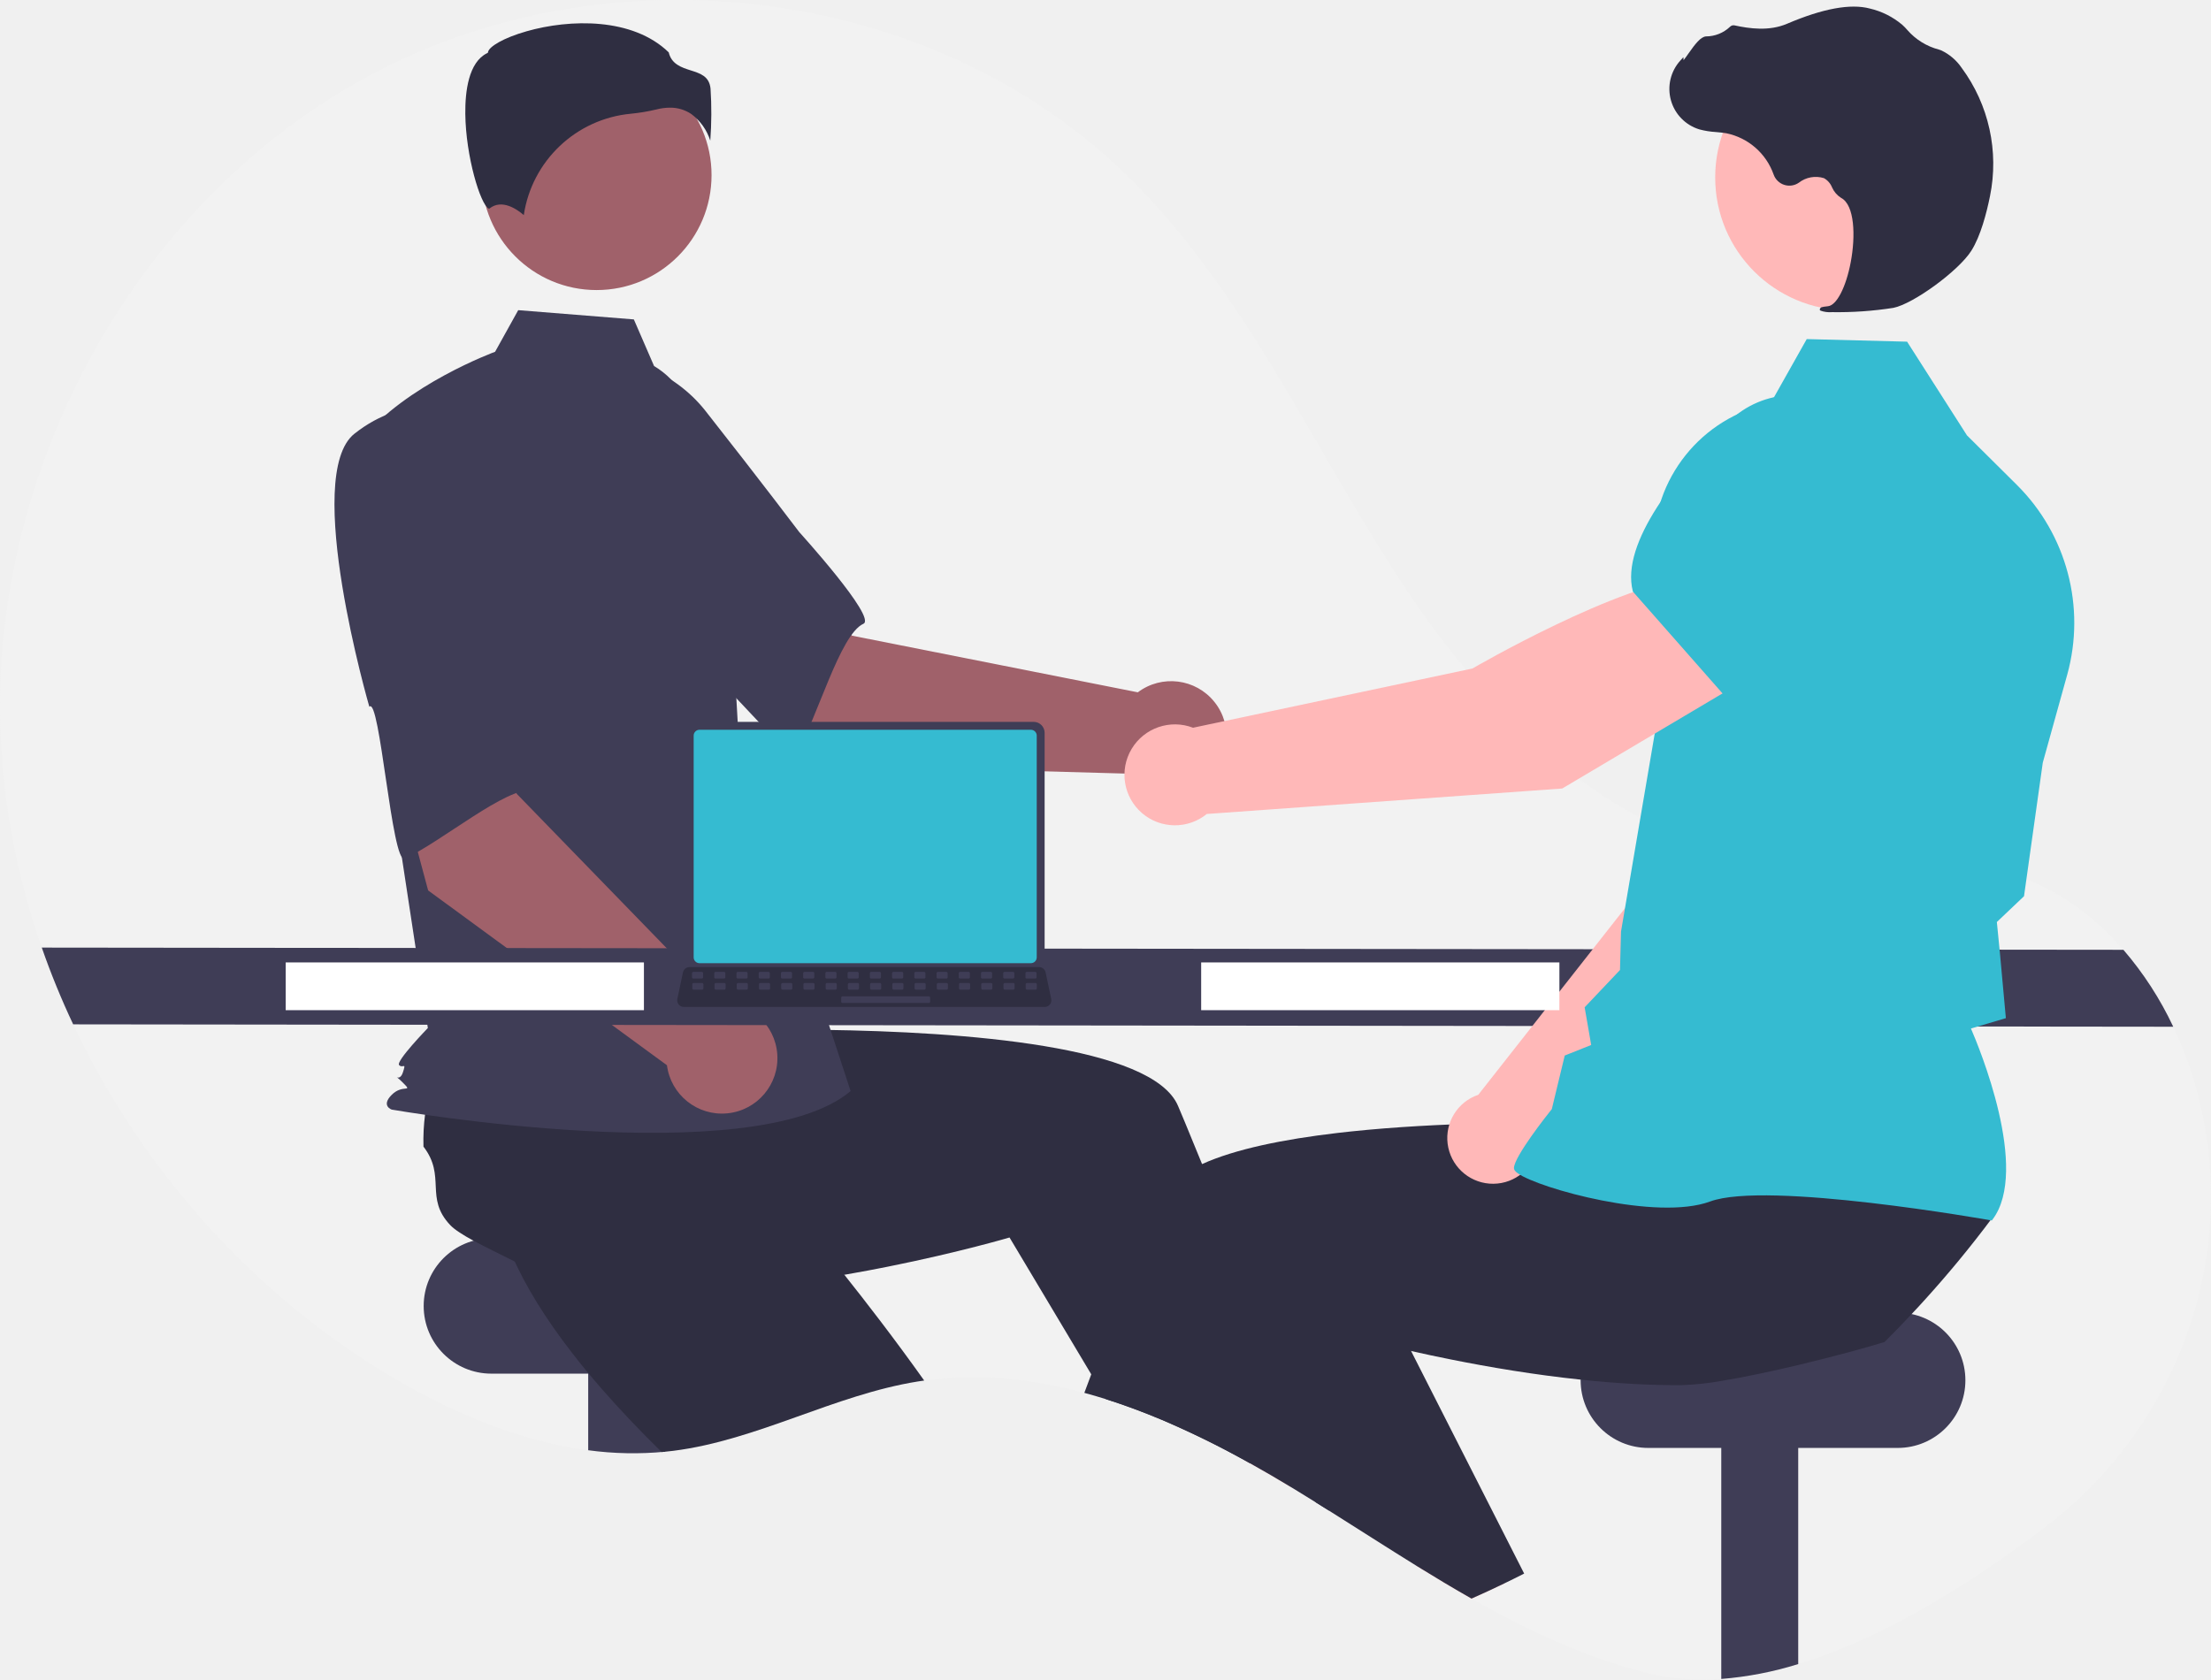
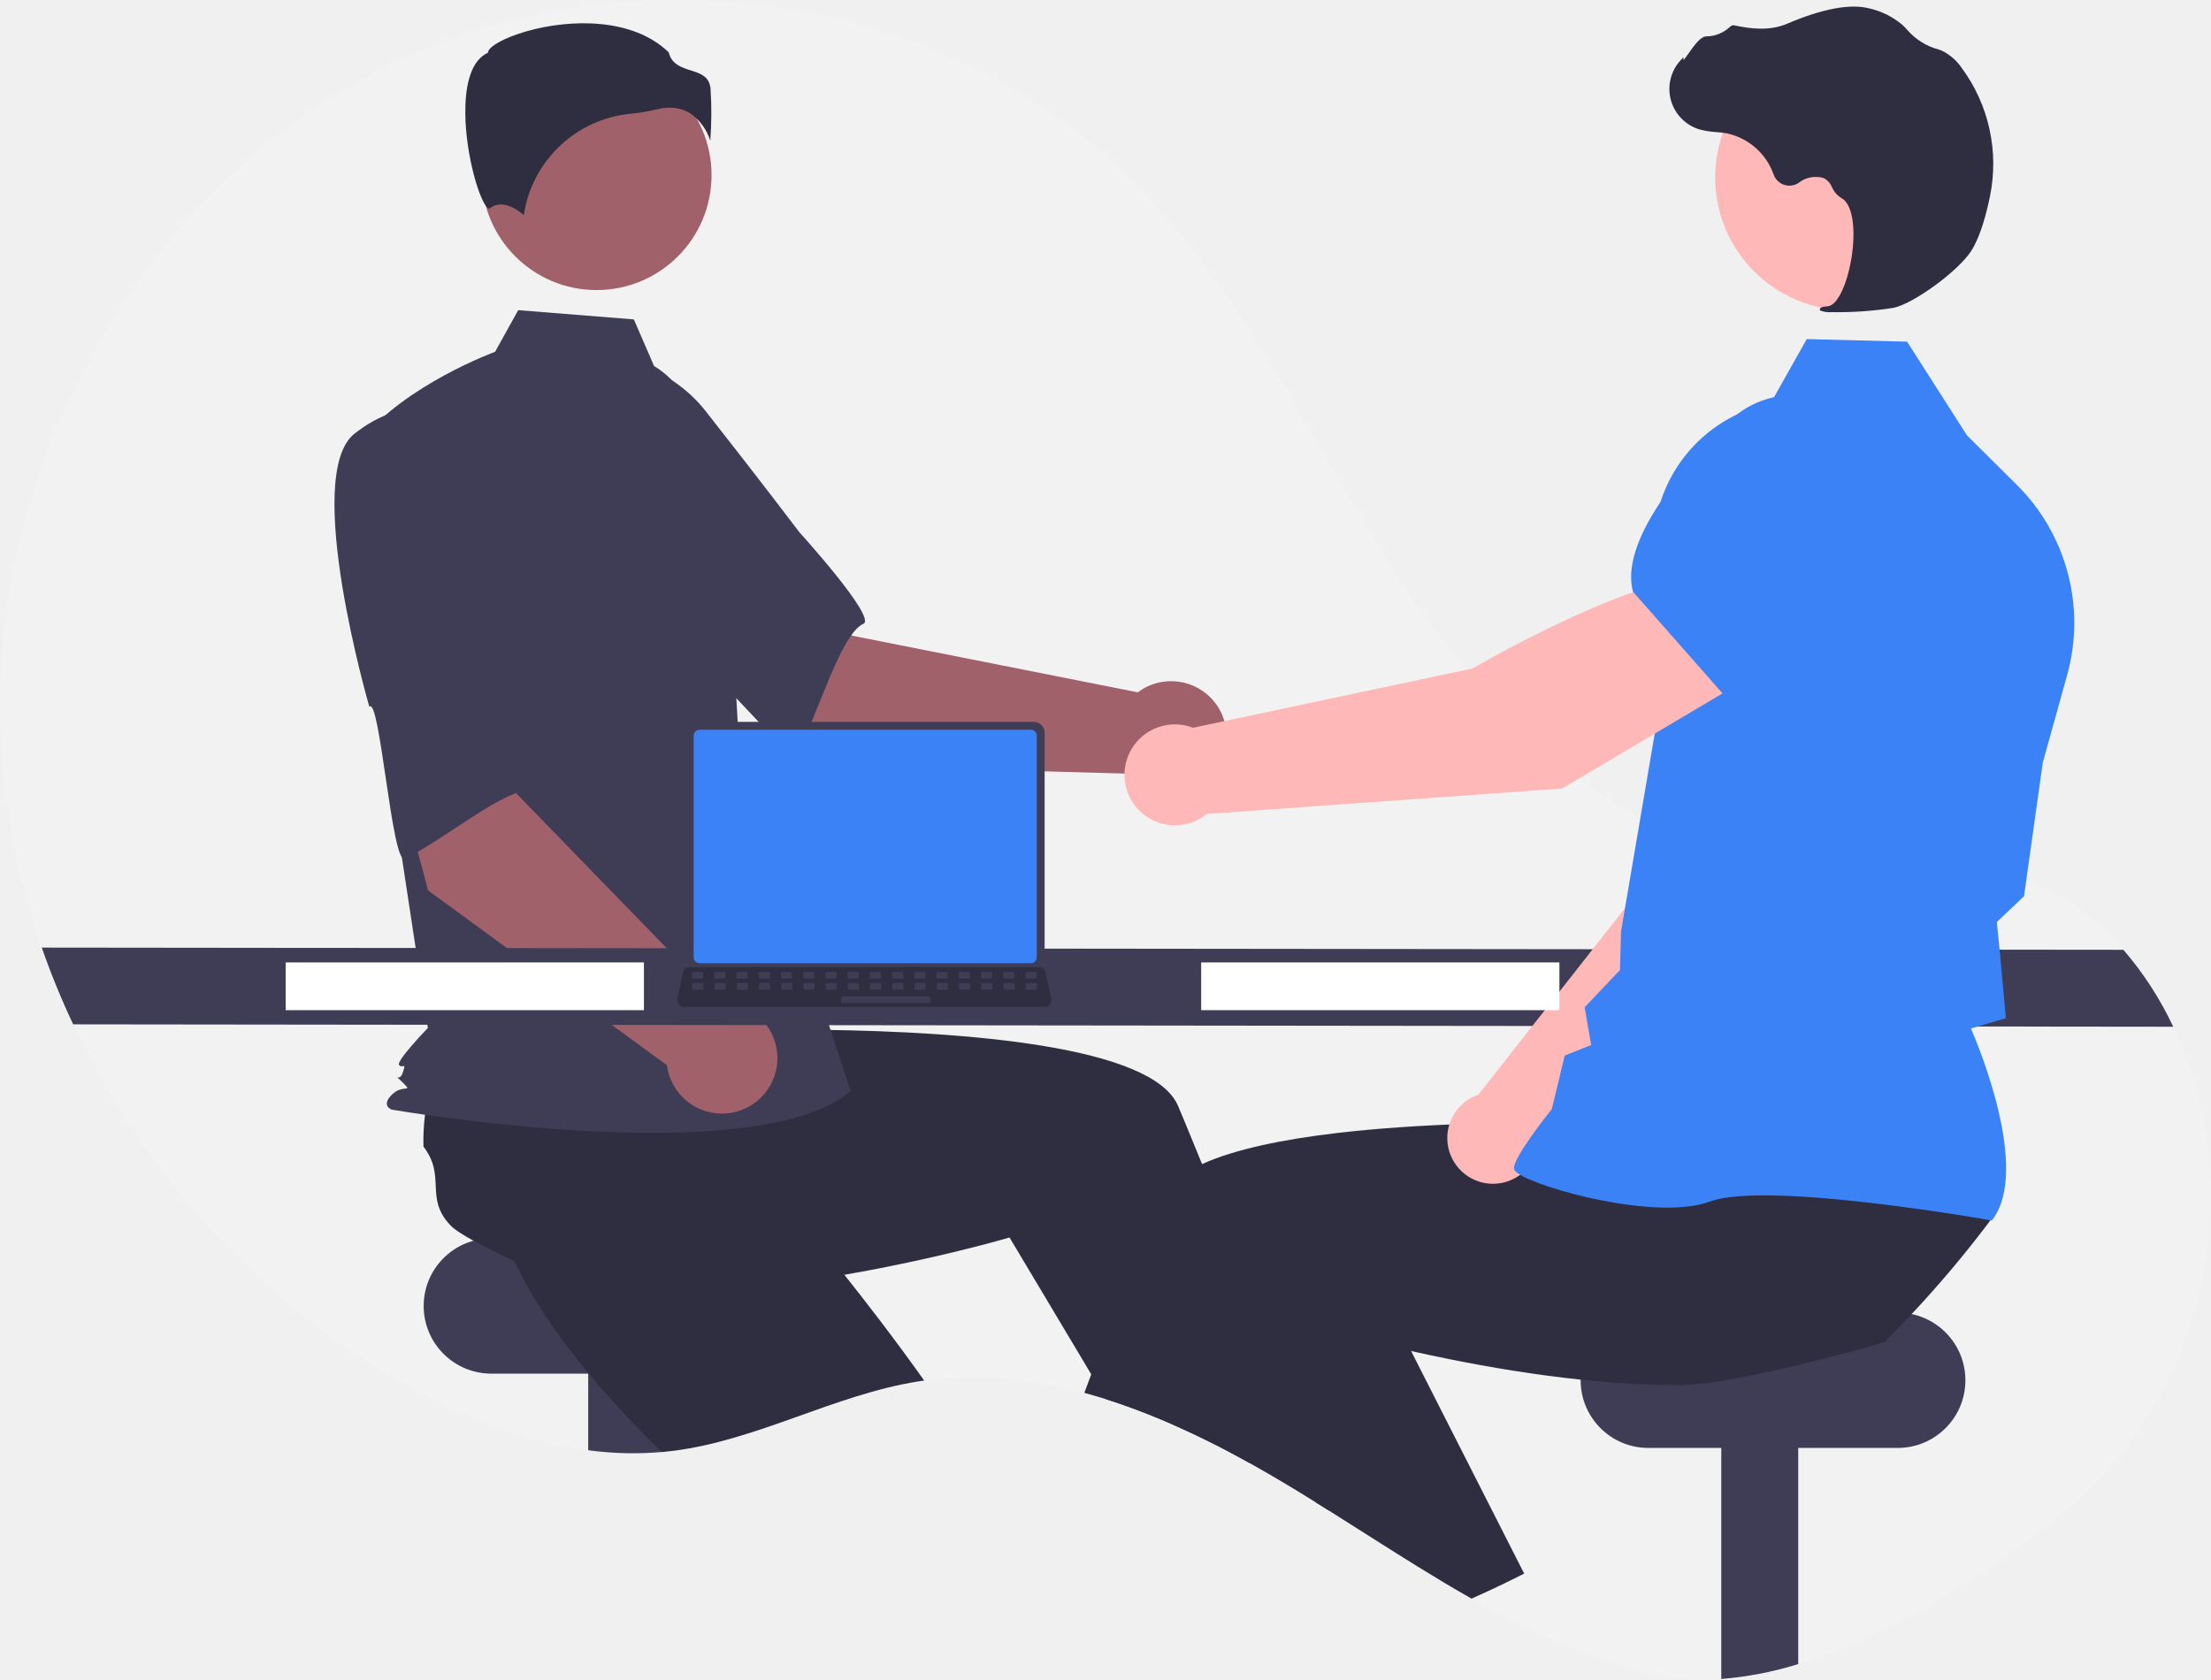
<svg xmlns="http://www.w3.org/2000/svg" width="833.222" height="633.11" viewBox="0 0 833.222 633.11" role="img" artist="Katerina Limpitsouni" source="https://undraw.co/">
  <path d="M954.314,708.907c-27.3,20.79-60.56,41.85-93.26,51.78a132.151,132.151,0,0,1-29,5.61,87.682,87.682,0,0,1-27.45-2.13c-23.6-5.87-45.49-16.15-66.67-28.16-6.92-3.93-13.76-8.04-20.56-12.24-11.1-6.86-22.09-13.96-33.11-20.89-1.65-1.05-3.29-2.08-4.94-3.1h-.01q-3.99-2.505-8-4.94c-.47-.29-.94-.57-1.42-.86q-7.575-4.59-15.41-8.97c-.64-.35-1.28-.71-1.92-1.06a337.758,337.758,0,0,0-31.12-15.23c-6.98-2.94-14.05-5.59-21.19-7.85h-.01c-2.73-.86-5.47-1.67-8.22-2.41a172.032,172.032,0,0,0-25.14-4.92,137.461,137.461,0,0,0-35.21.28c-.79.11-1.57.22-2.36.35-31.6,5.06-60.44,22.12-92.18,26.14-1.03.13-2.05.25-3.08.34-.44.04-.88.09-1.32.12a126.185,126.185,0,0,1-27.68-.68c-25.63-3.38-50.59-13.87-73.06-27.09-52.53-30.91-95.13-78.42-121.03-133.44a297.454,297.454,0,0,1-11.83-28.93,278.47,278.47,0,0,1-15.67-84.85c-2.43-100.36,54.6-201.05,144.14-246.44,89.55-45.39,207.35-30.38,279.57,39.35,43.81,42.3,69.16,99.62,102.13,150.83,32.97,51.2,79.83,100.11,140.27,107.57,30.79,3.8,63.01-3.55,92.52,6.01,16.34,5.3,30.28,15.44,41.51,28.36a127.185,127.185,0,0,1,18.78,29,141.927,141.927,0,0,1,8.73,23.54c.41,1.49.79,2.98,1.16,4.47C1026.974,608.507,1003.484,671.447,954.314,708.907Z" transform="translate(-183.3889 -133.445)" fill="#f2f2f2" />
  <rect x="159.665" y="466.772" width="145" height="51" rx="25.5" fill="#3f3d56" />
  <path d="M434.054,638.217v42.43a125.553,125.553,0,0,1-29-.56v-41.87Z" transform="translate(-183.3889 -133.445)" fill="#3f3d56" />
  <path d="M531.674,653.817c-.79.11-1.57.22-2.36.35-31.6,5.06-60.44,22.12-92.18,26.14-1.03.13-2.05.25-3.08.34-.44.04-.88.09-1.32.12-7.75-7.59-15.5-15.67-22.78-24.04-3.95-4.53-7.77-9.15-11.36-13.83-9.32-12.08-17.22-24.5-22.44-36.7.53-5.85-3.11-19.38-4.85-29.74l-.01-.01c-.74-4.35-1.14-8.13-.77-10.56,2.12-14.02,13.57-12.41,17.09-26.15a77.5,77.5,0,0,1,10.11-7.11c.59-.35,1.19-.7,1.81-1.05l38.2-26.4,14.6,14.32,22.22,21.8,24.08,23.61-20.44,20.65s17.08,19.69,37.05,45.94C520.604,638.547,526.174,646.077,531.674,653.817Z" transform="translate(-183.3889 -133.445)" fill="#2f2e41" />
  <path d="M861.054,638.217v122.47a132.151,132.151,0,0,1-29,5.61v-128.08Z" transform="translate(-183.3889 -133.445)" fill="#3f3d56" />
  <rect x="595.665" y="494.772" width="145" height="51" rx="25.5" fill="#3f3d56" />
  <path d="M669.894,693.977q-7.575-4.59-15.41-8.97c-.64-.35-1.28-.71-1.92-1.06l3.44-1.47,9.28-3.99.09-.04.1.34Z" transform="translate(-183.3889 -133.445)" fill="#ffb6b6" />
  <path d="M684.264,702.877c-1.65-1.05-3.29-2.08-4.94-3.1h-.01q-3.99-2.505-8-4.94c-.47-.29-.94-.57-1.42-.86q-7.575-4.59-15.41-8.97c-.64-.35-1.28-.71-1.92-1.06a337.758,337.758,0,0,0-31.12-15.23c-6.98-2.94-14.05-5.59-21.19-7.85h-.01l-5.61-9.39-25.25-42.29-5.55-9.29s-18.93,5.6-45.72,10.97c-9.75,1.96-20.53,3.88-31.84,5.5-12.09,1.72-24.77,3.09-37.37,3.75-6.01.32-12,.48-17.9.43-15.25-.1-29.9-1.53-42.73-4.93-4.28-4.02-17.18-9.49-26.42-14.5h-.01c-3.88-2.1-7.1-4.11-8.79-5.9-9.74-10.3-1.42-18.33-10.08-29.57a78.018,78.018,0,0,1,.63-12.34c.09-.68.18-1.37.29-2.07l2.73-46.36,20.28-2.68,30.86-4.08,33.43-4.42,3.68,28.82s26.03-1.32,59.01-.88c52.97.72,123.85,6,133.45,28.66.9,2.13,1.8,4.28,2.7,6.43q3.21,7.71,6.36,15.5c7.61,18.8,14.87,37.78,21.5,55.72,4.12,11.16,8,21.92,11.57,31.99,2.87,8.1,5.53,15.76,7.96,22.81,2.22,6.44,4.23,12.37,6.02,17.69C683.724,701.267,683.994,702.087,684.264,702.877Z" transform="translate(-183.3889 -133.445)" fill="#2f2e41" />
  <path d="M497.708,421.99l-64.055-54.401,41.675-42.177,29.075,47.623,107.774,21.367a20.9,20.9,0,1,1-2.97,30.678Z" transform="translate(-183.3889 -133.445)" fill="#a0616a" />
  <path d="M377.042,296.092c-7.403,24.083,63.1,81.52,63.1,81.52.783-5.782,40.756,44.073,43.475,39.558,7.729-12.832,16.234-44.552,25.157-48.606,5.103-2.318-24.171-34.543-24.171-34.543s-14.933-19.756-34.649-44.794a53.412,53.412,0,0,0-47.084-20.961S384.445,272.009,377.042,296.092Z" transform="translate(-183.3889 -133.445)" fill="#3f3d56" />
  <circle cx="224.825" cy="66.009" r="43.324" fill="#a0616a" />
  <path d="M429.876,271.412c9.334,5.549,14.917,15.744,18.122,26.119a247.516,247.516,0,0,1,10.636,59.137l3.385,60.089,41.926,127.947c-36.336,30.746-172.919,6.988-172.919,6.988s-4.193-1.397,0-5.59,8.274-.478,4.082-4.671-1.302.478.095-3.715,0-1.397-1.398-2.795,10.819-13.976,10.819-13.976L333.445,447.503,319.47,299.363c16.771-20.963,50.498-33.321,50.498-33.321l8.715-15.687,43.574,3.486Z" transform="translate(-183.3889 -133.445)" fill="#3f3d56" />
  <path d="M443.928,176.437a20.078,20.078,0,0,1,7.133,10.02,141.018,141.018,0,0,0,.093-19.659c-.511-4.601-3.75-5.636-7.5-6.835-3.387-1.083-7.218-2.307-8.248-6.774-13.619-13.248-37.326-12.58-53.55-7.959-8.928,2.543-14.065,5.81-14.524,7.724l-.095.394-.363.181c-6.882,3.441-8.221,14.306-8.133,22.815.168,16.031,5.703,34.239,8.821,35.718.165.078.207.048.278-.012h0c4.695-3.752,10.424.285,12.941,2.48a45.059,45.059,0,0,1,40.346-38.219,70.703,70.703,0,0,0,9.724-1.631,20.472,20.472,0,0,1,4.968-.652A14.137,14.137,0,0,1,443.928,176.437Z" transform="translate(-183.3889 -133.445)" fill="#2f2e41" />
-   <path d="M389.338,487.262,376.085,480.475a3.632,3.632,0,0,1,3.276-6.397l13.253,6.787a3.632,3.632,0,0,1-3.276,6.397Z" transform="translate(-183.3889 -133.445)" fill="#35bbd1" />
+   <path d="M389.338,487.262,376.085,480.475a3.632,3.632,0,0,1,3.276-6.397l13.253,6.787a3.632,3.632,0,0,1-3.276,6.397Z" transform="translate(-183.3889 -133.445)" fill="#3B82F6" />
  <path d="M344.735,469.078l-21.801-81.162,58.259-11.028-3.133,55.709,76.547,78.818A20.9,20.9,0,1,1,434.732,534.973Z" transform="translate(-183.3889 -133.445)" fill="#a0616a" />
  <path d="M316.972,296.916c-19.775,15.612,5.606,102.935,5.606,102.935,3.93-4.313,8.496,59.425,13.299,57.255,13.651-6.168,38.673-27.438,48.319-25.704,5.516.992-.263-42.159-.263-42.159s-1.063-24.742-3.061-56.548a53.412,53.412,0,0,0-26.836-44.001S336.747,281.305,316.972,296.916Z" transform="translate(-183.3889 -133.445)" fill="#3f3d56" />
  <path d="M1002.384,520.457l-791.42-.9a297.454,297.454,0,0,1-11.83-28.93l784.47.83A127.185,127.185,0,0,1,1002.384,520.457Z" transform="translate(-183.3889 -133.445)" fill="#3f3d56" />
  <path d="M750.314,730.277q-6.135,2.97-12.38,5.73c-6.92-3.93-13.76-8.04-20.56-12.24l25.22-11.08Z" transform="translate(-183.3889 -133.445)" fill="#ffb6b6" />
  <path d="M934.194,592.477q-6.15,8.25-12.69,16.17-6.03,7.305-12.38,14.33c-1.75,1.94-3.52,3.87-5.33,5.78q-4.995,5.355-10.21,10.53c-6.26,1.97-18.94,5.44-32.53,8.68-9.89,2.35-20.26,4.58-29,6a104.486,104.486,0,0,1-14.81,1.58c-5.9.05-11.89-.11-17.9-.43-6.78-.36-13.57-.92-20.28-1.64-17.45-1.83-34.35-4.68-48.93-7.61-5.34-1.06-10.36-2.14-14.98-3.19-8.75-1.97-16.07-3.81-21.37-5.21-5.97-1.56-9.37-2.57-9.37-2.57l-14.95,25.04-7.76,12.99-5.7,9.55-1.52,2.53c-.64-.35-1.28-.71-1.92-1.06a337.758,337.758,0,0,0-31.12-15.23c-6.98-2.94-14.05-5.59-21.19-7.85h-.01c-2.73-.86-5.47-1.67-8.22-2.41q1.29-3.465,2.61-6.98,2.46-6.555,5.02-13.23c3.69-9.64,7.51-19.42,11.44-29.15,3.22-7.99,6.5-15.95,9.82-23.8,1.53-3.62,4.64-6.8,8.99-9.59a52.323,52.323,0,0,1,6.49-3.48c12.45-5.67,30.79-9.36,51-11.73,1.67-.19,3.35-.38,5.04-.56,16.73-1.76,34.48-2.67,51.08-3.09,8.31-.21,16.33-.29,23.79-.3q3.615,0,7.03.02h.01c6.15.03,11.81.12,16.79.22.97.02,1.91.05,2.83.07h.01c.62.01,1.23.03,1.83.04,10.89.28,17.57.62,17.57.62l2.59-20.32.53-4.1.5-3.9v-.01l.06-.49.41-.01,7.2-.14,60.52-1.18,33.06-.65-5.24,22.46-8.65,37.06C905.234,592.097,934.494,587.507,934.194,592.477Z" transform="translate(-183.3889 -133.445)" fill="#2f2e41" />
  <path d="M757.774,726.577c-2.47,1.26-4.96,2.5-7.46,3.7q-6.135,2.97-12.38,5.73c-6.92-3.93-13.76-8.04-20.56-12.24-11.1-6.86-22.09-13.96-33.11-20.89-1.65-1.05-3.29-2.08-4.94-3.1h-.01c-4.54-6.74-9.17-13.76-13.84-20.99-.07-.1-.13-.2-.19-.3q-1.8-2.76-3.58-5.56c-7.47-11.7-14.98-23.9-22.27-36.36l18.46-8.62,34.32-16.02,5.92-2.76,17.02,33.51,15.18,29.89,3.38,6.65Z" transform="translate(-183.3889 -133.445)" fill="#2f2e41" />
  <path d="M762.946,565.695l87.501-84.384,24.252-68.67L838.926,397.086c-18.375,17.601-38.237,72.424-38.237,72.424L740.477,546.115c-.469.161-.937.331-1.399.535a17.231,17.231,0,1,0,23.869,19.045Z" transform="translate(-183.3889 -133.445)" fill="#ffb8b8" />
-   <path d="M828.86,404.753l45.375,14.405.171-.028c16.889-2.829,30.903-30.412,39.684-53.054a31.596,31.596,0,0,0-16.087-40.025h0a31.666,31.666,0,0,0-33.165,4.184l-23.301,19.039Z" transform="translate(-183.3889 -133.445)" fill="#35bbd1" />
-   <path d="M934.012,593.49l.265-.352c14.157-18.776-5.206-65.273-8.133-72.017l13.164-3.899-2.294-25.064-1.105-11.176L946.143,471.262l.034-.248,7.039-50.092,9.21-33.154A73.285,73.285,0,0,0,943.465,316.233L924.638,297.54l-22.556-35.306-37.819-.976-13.6,24.159a55.141,55.141,0,0,0-44.103,55.179l1.28,64.316L794.269,484.598l-.381,14.475-13.319,14.055,2.462,14.21-9.963,3.969-4.875,20.191c-1.862,2.33-14.156,17.87-14.268,22.202-.017.65.447,1.292,1.459,2.016,7.958,5.694,52.437,18.031,72.456,10.614,21.323-7.894,104.895,6.932,105.737,7.083Z" transform="translate(-183.3889 -133.445)" fill="#35bbd1" />
+   <path d="M828.86,404.753l45.375,14.405.171-.028c16.889-2.829,30.903-30.412,39.684-53.054a31.596,31.596,0,0,0-16.087-40.025h0a31.666,31.666,0,0,0-33.165,4.184l-23.301,19.039Z" transform="translate(-183.3889 -133.445)" fill="#3B82F6" />
+   <path d="M934.012,593.49l.265-.352c14.157-18.776-5.206-65.273-8.133-72.017l13.164-3.899-2.294-25.064-1.105-11.176L946.143,471.262l.034-.248,7.039-50.092,9.21-33.154A73.285,73.285,0,0,0,943.465,316.233L924.638,297.54l-22.556-35.306-37.819-.976-13.6,24.159a55.141,55.141,0,0,0-44.103,55.179l1.28,64.316L794.269,484.598l-.381,14.475-13.319,14.055,2.462,14.21-9.963,3.969-4.875,20.191c-1.862,2.33-14.156,17.87-14.268,22.202-.017.65.447,1.292,1.459,2.016,7.958,5.694,52.437,18.031,72.456,10.614,21.323-7.894,104.895,6.932,105.737,7.083Z" transform="translate(-183.3889 -133.445)" fill="#3B82F6" />
  <circle cx="696.48" cy="66.885" r="50.104" fill="#ffb8b8" />
  <path d="M873.756,251.104a136.267,136.267,0,0,0,23.181-1.62c7.599-1.545,24.599-14.003,29.339-21.5h0c3.521-5.57,5.772-14.268,7.042-20.583a60.914,60.914,0,0,0-10.654-48.358,19.245,19.245,0,0,0-7.773-6.634c-.278-.109-.565-.205-.855-.288a23.745,23.745,0,0,1-11.812-7.309,19.586,19.586,0,0,0-1.964-2.021,29.248,29.248,0,0,0-12.203-6.127c-7.254-1.941-17.752-.014-31.202,5.733-6.757,2.888-14.147,1.843-19.832.609a1.86,1.86,0,0,0-1.751.6,13.132,13.132,0,0,1-8.925,3.558c-2.032.089-4.164,2.903-6.741,6.572-.585.833-1.267,1.805-1.759,2.396l-.066-1.136-1.149,1.267a15.935,15.935,0,0,0,7.194,25.961,31.076,31.076,0,0,0,6.25.996c1.279.115,2.602.234,3.87.454a24.025,24.025,0,0,1,17.853,15.59,6.283,6.283,0,0,0,9.483,3.05,10.381,10.381,0,0,1,9.459-1.722,6.891,6.891,0,0,1,3.046,3.455,8.98,8.98,0,0,0,3.408,3.976c5.15,2.655,5.505,14.417,3.655,24.222-1.783,9.451-5.307,16.288-8.57,16.626-2.512.26-2.799.438-2.981.883l-.162.398.282.372A10.261,10.261,0,0,0,873.756,251.104Z" transform="translate(-183.3889 -133.445)" fill="#2f2e41" />
  <path d="M841.302,389.605l-19.319-38.516c-28.041,1.915-83.695,34.337-83.695,34.337L632.99,407.752a19.023,19.023,0,1,0,5.186,32.508L772.123,430.659Z" transform="translate(-183.3889 -133.445)" fill="#ffb8b8" />
-   <path d="M833.51,395.929l50.454-37.495,8.887-32.027a34.982,34.982,0,0,0-10.521-35.394h0a34.899,34.899,0,0,0-47.624,1.537c-18.987,18.951-40.642,45.39-35.99,63.723l.047.186Z" transform="translate(-183.3889 -133.445)" fill="#35bbd1" />
+   <path d="M833.51,395.929l50.454-37.495,8.887-32.027a34.982,34.982,0,0,0-10.521-35.394h0a34.899,34.899,0,0,0-47.624,1.537c-18.987,18.951-40.642,45.39-35.99,63.723l.047.186Z" transform="translate(-183.3889 -133.445)" fill="#3B82F6" />
  <rect x="452.665" y="362.772" width="135" height="18" fill="#fff" />
  <rect x="107.665" y="362.772" width="135" height="18" fill="#fff" />
  <path d="M441.818,409.655v85.704a4.122,4.122,0,0,0,4.119,4.119H572.941a4.122,4.122,0,0,0,4.119-4.119v-85.704a4.124,4.124,0,0,0-4.119-4.115H445.937A4.124,4.124,0,0,0,441.818,409.655Z" transform="translate(-183.3889 -133.445)" fill="#3f3d56" />
-   <path d="M444.797,410.722v83.58a2.205,2.205,0,0,0,2.201,2.201H571.884a2.205,2.205,0,0,0,2.201-2.201V410.722a2.206,2.206,0,0,0-2.201-2.206H446.999A2.206,2.206,0,0,0,444.797,410.722Z" transform="translate(-183.3889 -133.445)" fill="#35bbd1" />
+   <path d="M444.797,410.722v83.58a2.205,2.205,0,0,0,2.201,2.201H571.884a2.205,2.205,0,0,0,2.201-2.201V410.722a2.206,2.206,0,0,0-2.201-2.206H446.999A2.206,2.206,0,0,0,444.797,410.722Z" transform="translate(-183.3889 -133.445)" fill="#3B82F6" />
  <path d="M439.161,512.074a2.47,2.47,0,0,0,1.943.93h135.992A2.502,2.502,0,0,0,579.543,509.988l-2.111-10.027a2.507,2.507,0,0,0-1.558-1.818,2.425,2.425,0,0,0-.888-.168H443.208a2.425,2.425,0,0,0-.888.168,2.507,2.507,0,0,0-1.558,1.818l-2.111,10.027A2.5,2.5,0,0,0,439.161,512.074Z" transform="translate(-183.3889 -133.445)" fill="#2f2e41" />
  <rect x="569.832" y="499.781" width="4.188" height="2.513" rx="0.488" transform="translate(960.4626 868.6308) rotate(-180)" fill="#3f3d56" />
  <rect x="561.455" y="499.781" width="4.188" height="2.513" rx="0.488" transform="translate(943.7086 868.6308) rotate(-180)" fill="#3f3d56" />
  <rect x="553.078" y="499.781" width="4.188" height="2.513" rx="0.488" transform="translate(926.9547 868.6308) rotate(-180)" fill="#3f3d56" />
  <rect x="544.701" y="499.781" width="4.188" height="2.513" rx="0.488" transform="translate(910.2007 868.6308) rotate(-180)" fill="#3f3d56" />
  <rect x="536.324" y="499.781" width="4.188" height="2.513" rx="0.488" transform="translate(893.4467 868.6308) rotate(-180)" fill="#3f3d56" />
  <rect x="527.947" y="499.781" width="4.188" height="2.513" rx="0.488" transform="translate(876.6928 868.6308) rotate(-180)" fill="#3f3d56" />
  <rect x="519.57" y="499.781" width="4.188" height="2.513" rx="0.488" transform="translate(859.9388 868.6308) rotate(-180)" fill="#3f3d56" />
  <rect x="511.193" y="499.781" width="4.188" height="2.513" rx="0.488" transform="translate(843.1848 868.6308) rotate(-180)" fill="#3f3d56" />
  <rect x="502.816" y="499.781" width="4.188" height="2.513" rx="0.488" transform="translate(826.4309 868.6308) rotate(-180)" fill="#3f3d56" />
  <rect x="494.439" y="499.781" width="4.188" height="2.513" rx="0.488" transform="translate(809.6769 868.6308) rotate(-180)" fill="#3f3d56" />
  <rect x="486.062" y="499.781" width="4.188" height="2.513" rx="0.488" transform="translate(792.9229 868.6308) rotate(-180)" fill="#3f3d56" />
  <rect x="477.685" y="499.781" width="4.188" height="2.513" rx="0.488" transform="translate(776.169 868.6308) rotate(-180)" fill="#3f3d56" />
  <rect x="469.308" y="499.781" width="4.188" height="2.513" rx="0.488" transform="translate(759.415 868.6308) rotate(-180)" fill="#3f3d56" />
  <rect x="460.931" y="499.781" width="4.188" height="2.513" rx="0.488" transform="translate(742.6611 868.6308) rotate(-180)" fill="#3f3d56" />
  <rect x="452.554" y="499.781" width="4.188" height="2.513" rx="0.488" transform="translate(725.9071 868.6308) rotate(-180)" fill="#3f3d56" />
  <rect x="444.177" y="499.781" width="4.188" height="2.513" rx="0.488" transform="translate(709.1531 868.6308) rotate(-180)" fill="#3f3d56" />
  <rect x="569.931" y="503.97" width="4.188" height="2.513" rx="0.488" transform="translate(960.6605 877.0078) rotate(-180)" fill="#3f3d56" />
  <rect x="561.554" y="503.97" width="4.188" height="2.513" rx="0.488" transform="translate(943.9066 877.0078) rotate(-180)" fill="#3f3d56" />
  <rect x="553.177" y="503.97" width="4.188" height="2.513" rx="0.488" transform="translate(927.1526 877.0078) rotate(-180)" fill="#3f3d56" />
  <rect x="544.8" y="503.97" width="4.188" height="2.513" rx="0.488" transform="translate(910.3987 877.0078) rotate(-180)" fill="#3f3d56" />
  <rect x="536.423" y="503.97" width="4.188" height="2.513" rx="0.488" transform="translate(893.6447 877.0078) rotate(-180)" fill="#3f3d56" />
  <rect x="528.046" y="503.97" width="4.188" height="2.513" rx="0.488" transform="translate(876.8907 877.0078) rotate(-180)" fill="#3f3d56" />
  <rect x="519.669" y="503.97" width="4.188" height="2.513" rx="0.488" transform="translate(860.1368 877.0078) rotate(-180)" fill="#3f3d56" />
  <rect x="511.292" y="503.97" width="4.188" height="2.513" rx="0.488" transform="translate(843.3828 877.0078) rotate(-180)" fill="#3f3d56" />
  <rect x="502.915" y="503.97" width="4.188" height="2.513" rx="0.488" transform="translate(826.6288 877.0078) rotate(-180)" fill="#3f3d56" />
  <rect x="494.538" y="503.97" width="4.188" height="2.513" rx="0.488" transform="translate(809.8749 877.0078) rotate(-180)" fill="#3f3d56" />
  <rect x="486.161" y="503.97" width="4.188" height="2.513" rx="0.488" transform="translate(793.1209 877.0078) rotate(-180)" fill="#3f3d56" />
  <rect x="477.784" y="503.97" width="4.188" height="2.513" rx="0.488" transform="translate(776.3669 877.0078) rotate(-180)" fill="#3f3d56" />
  <rect x="469.407" y="503.97" width="4.188" height="2.513" rx="0.488" transform="translate(759.613 877.0078) rotate(-180)" fill="#3f3d56" />
  <rect x="461.03" y="503.97" width="4.188" height="2.513" rx="0.488" transform="translate(742.859 877.0078) rotate(-180)" fill="#3f3d56" />
  <rect x="452.653" y="503.97" width="4.188" height="2.513" rx="0.488" transform="translate(726.1051 877.0078) rotate(-180)" fill="#3f3d56" />
  <rect x="444.276" y="503.97" width="4.188" height="2.513" rx="0.488" transform="translate(709.3511 877.0078) rotate(-180)" fill="#3f3d56" />
  <rect x="500.402" y="508.996" width="33.508" height="2.513" rx="0.488" transform="translate(850.9221 887.0602) rotate(-180)" fill="#3f3d56" />
</svg>
